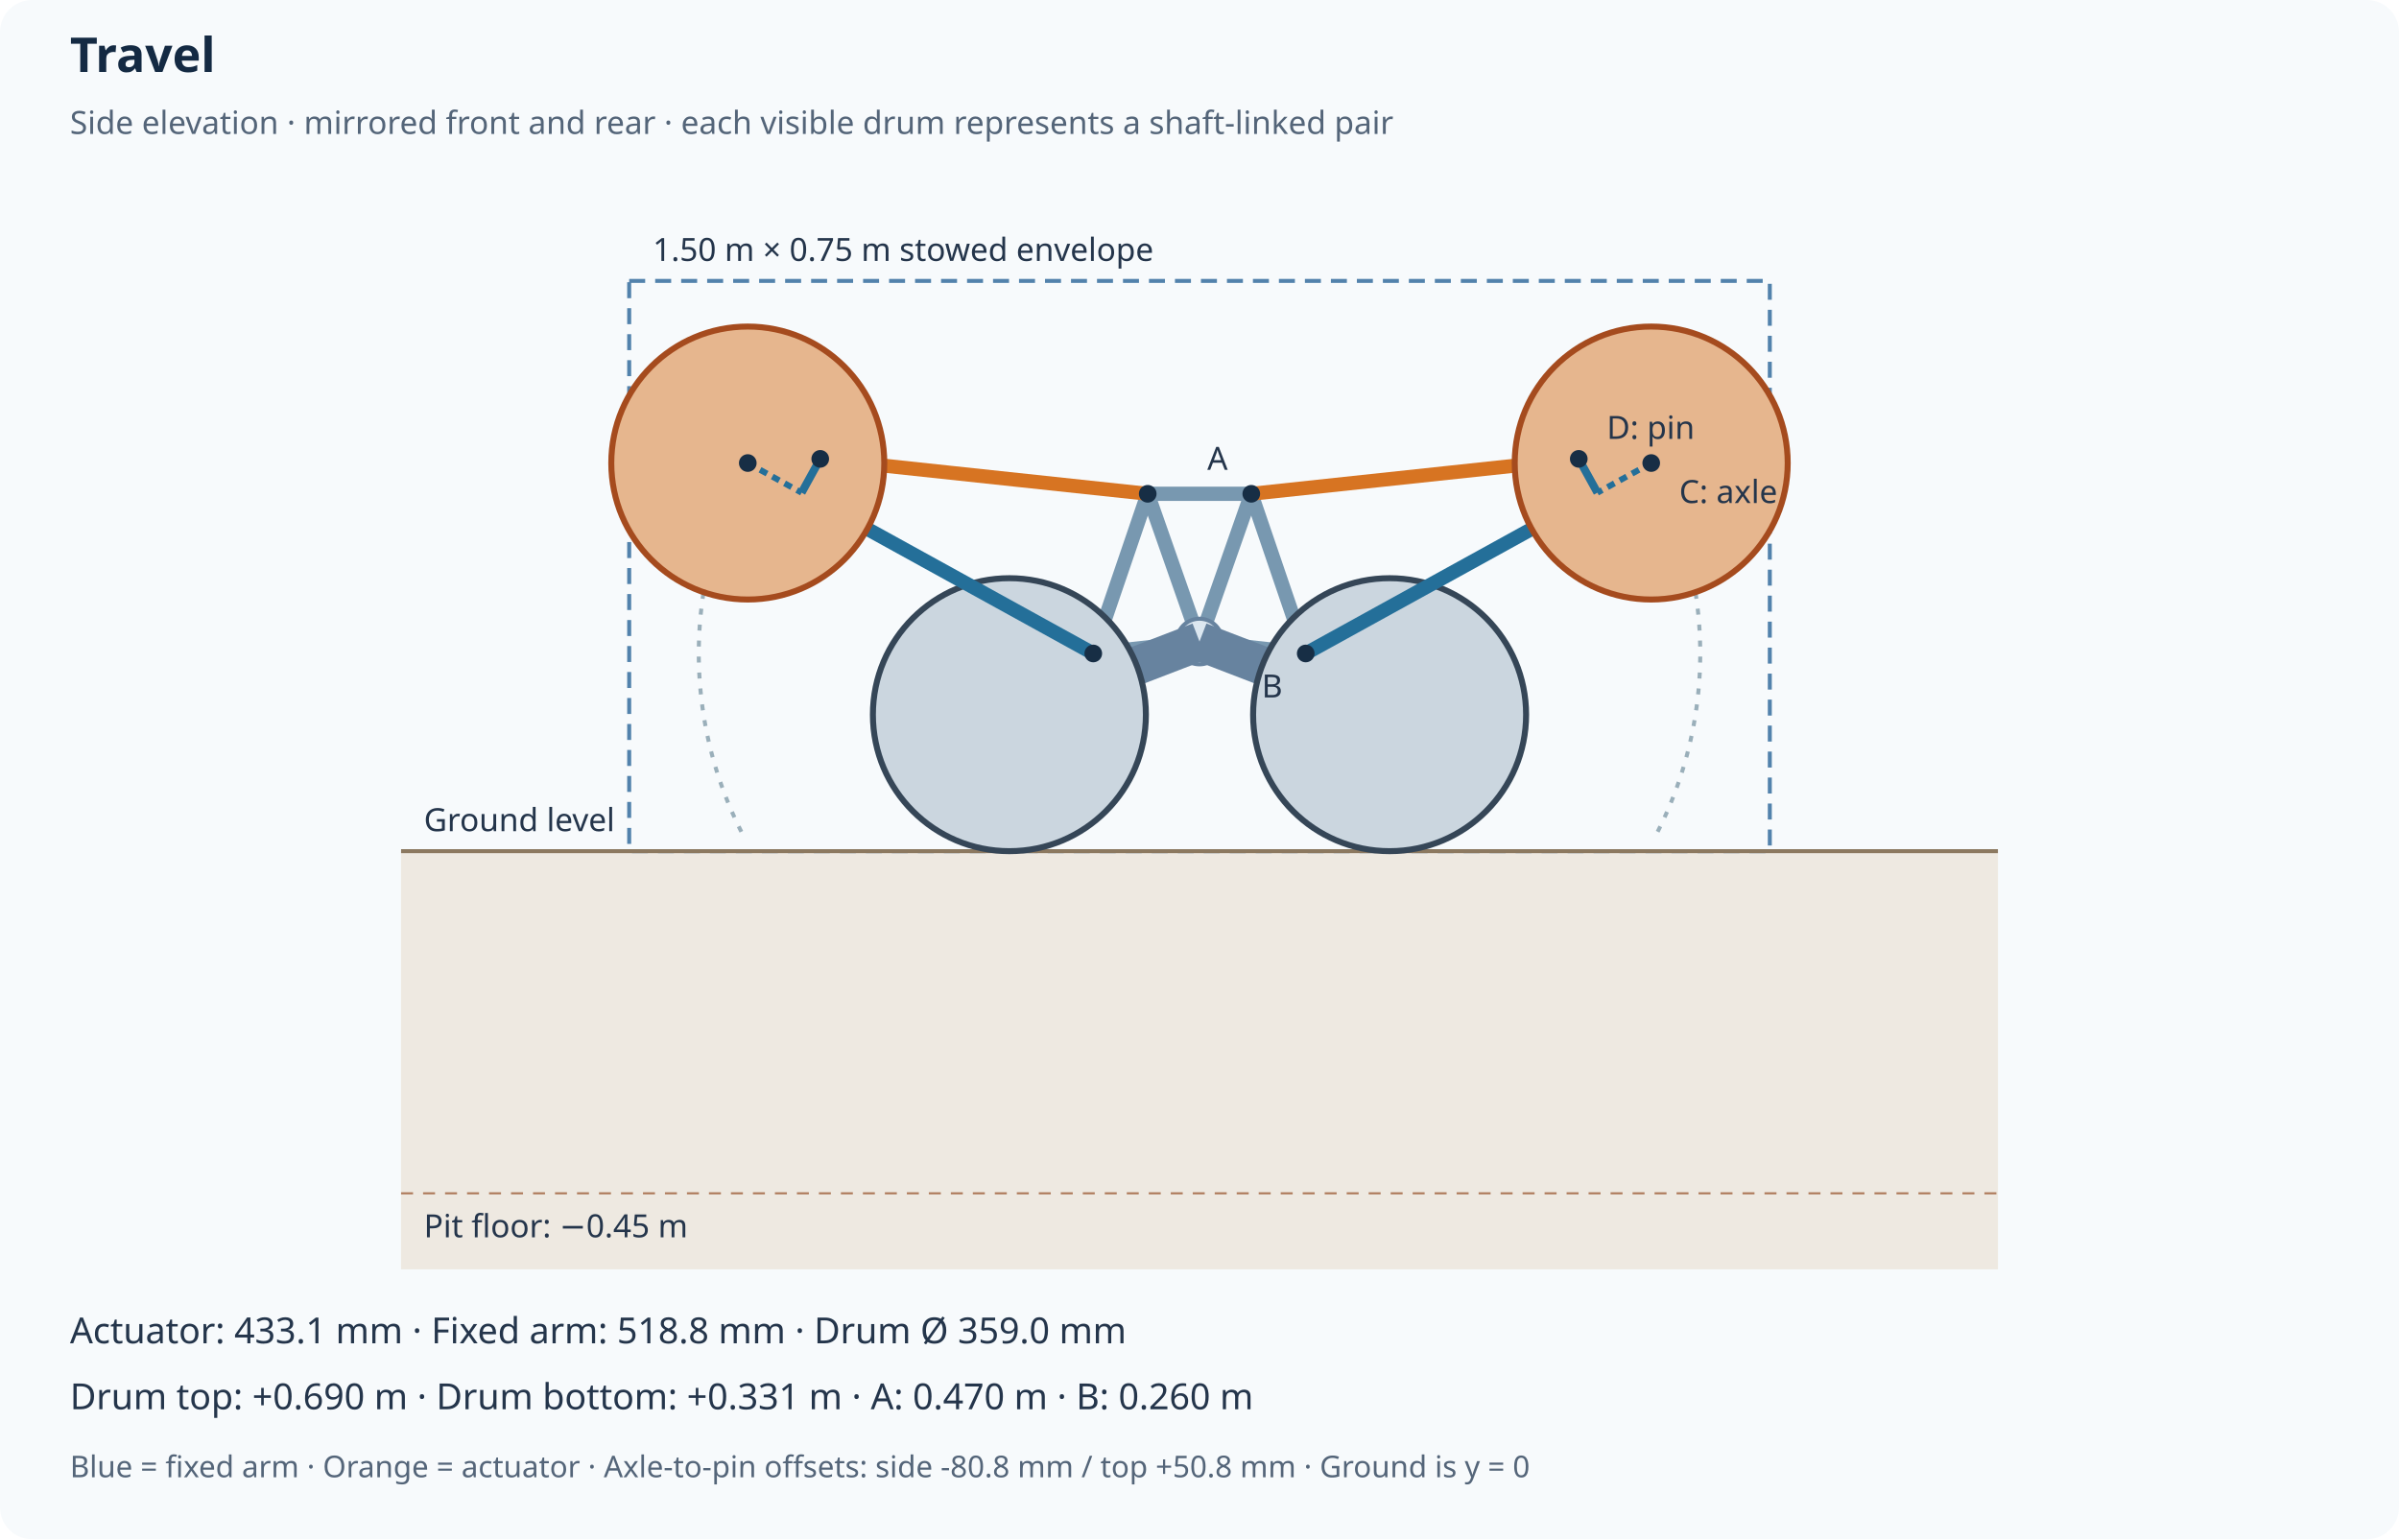
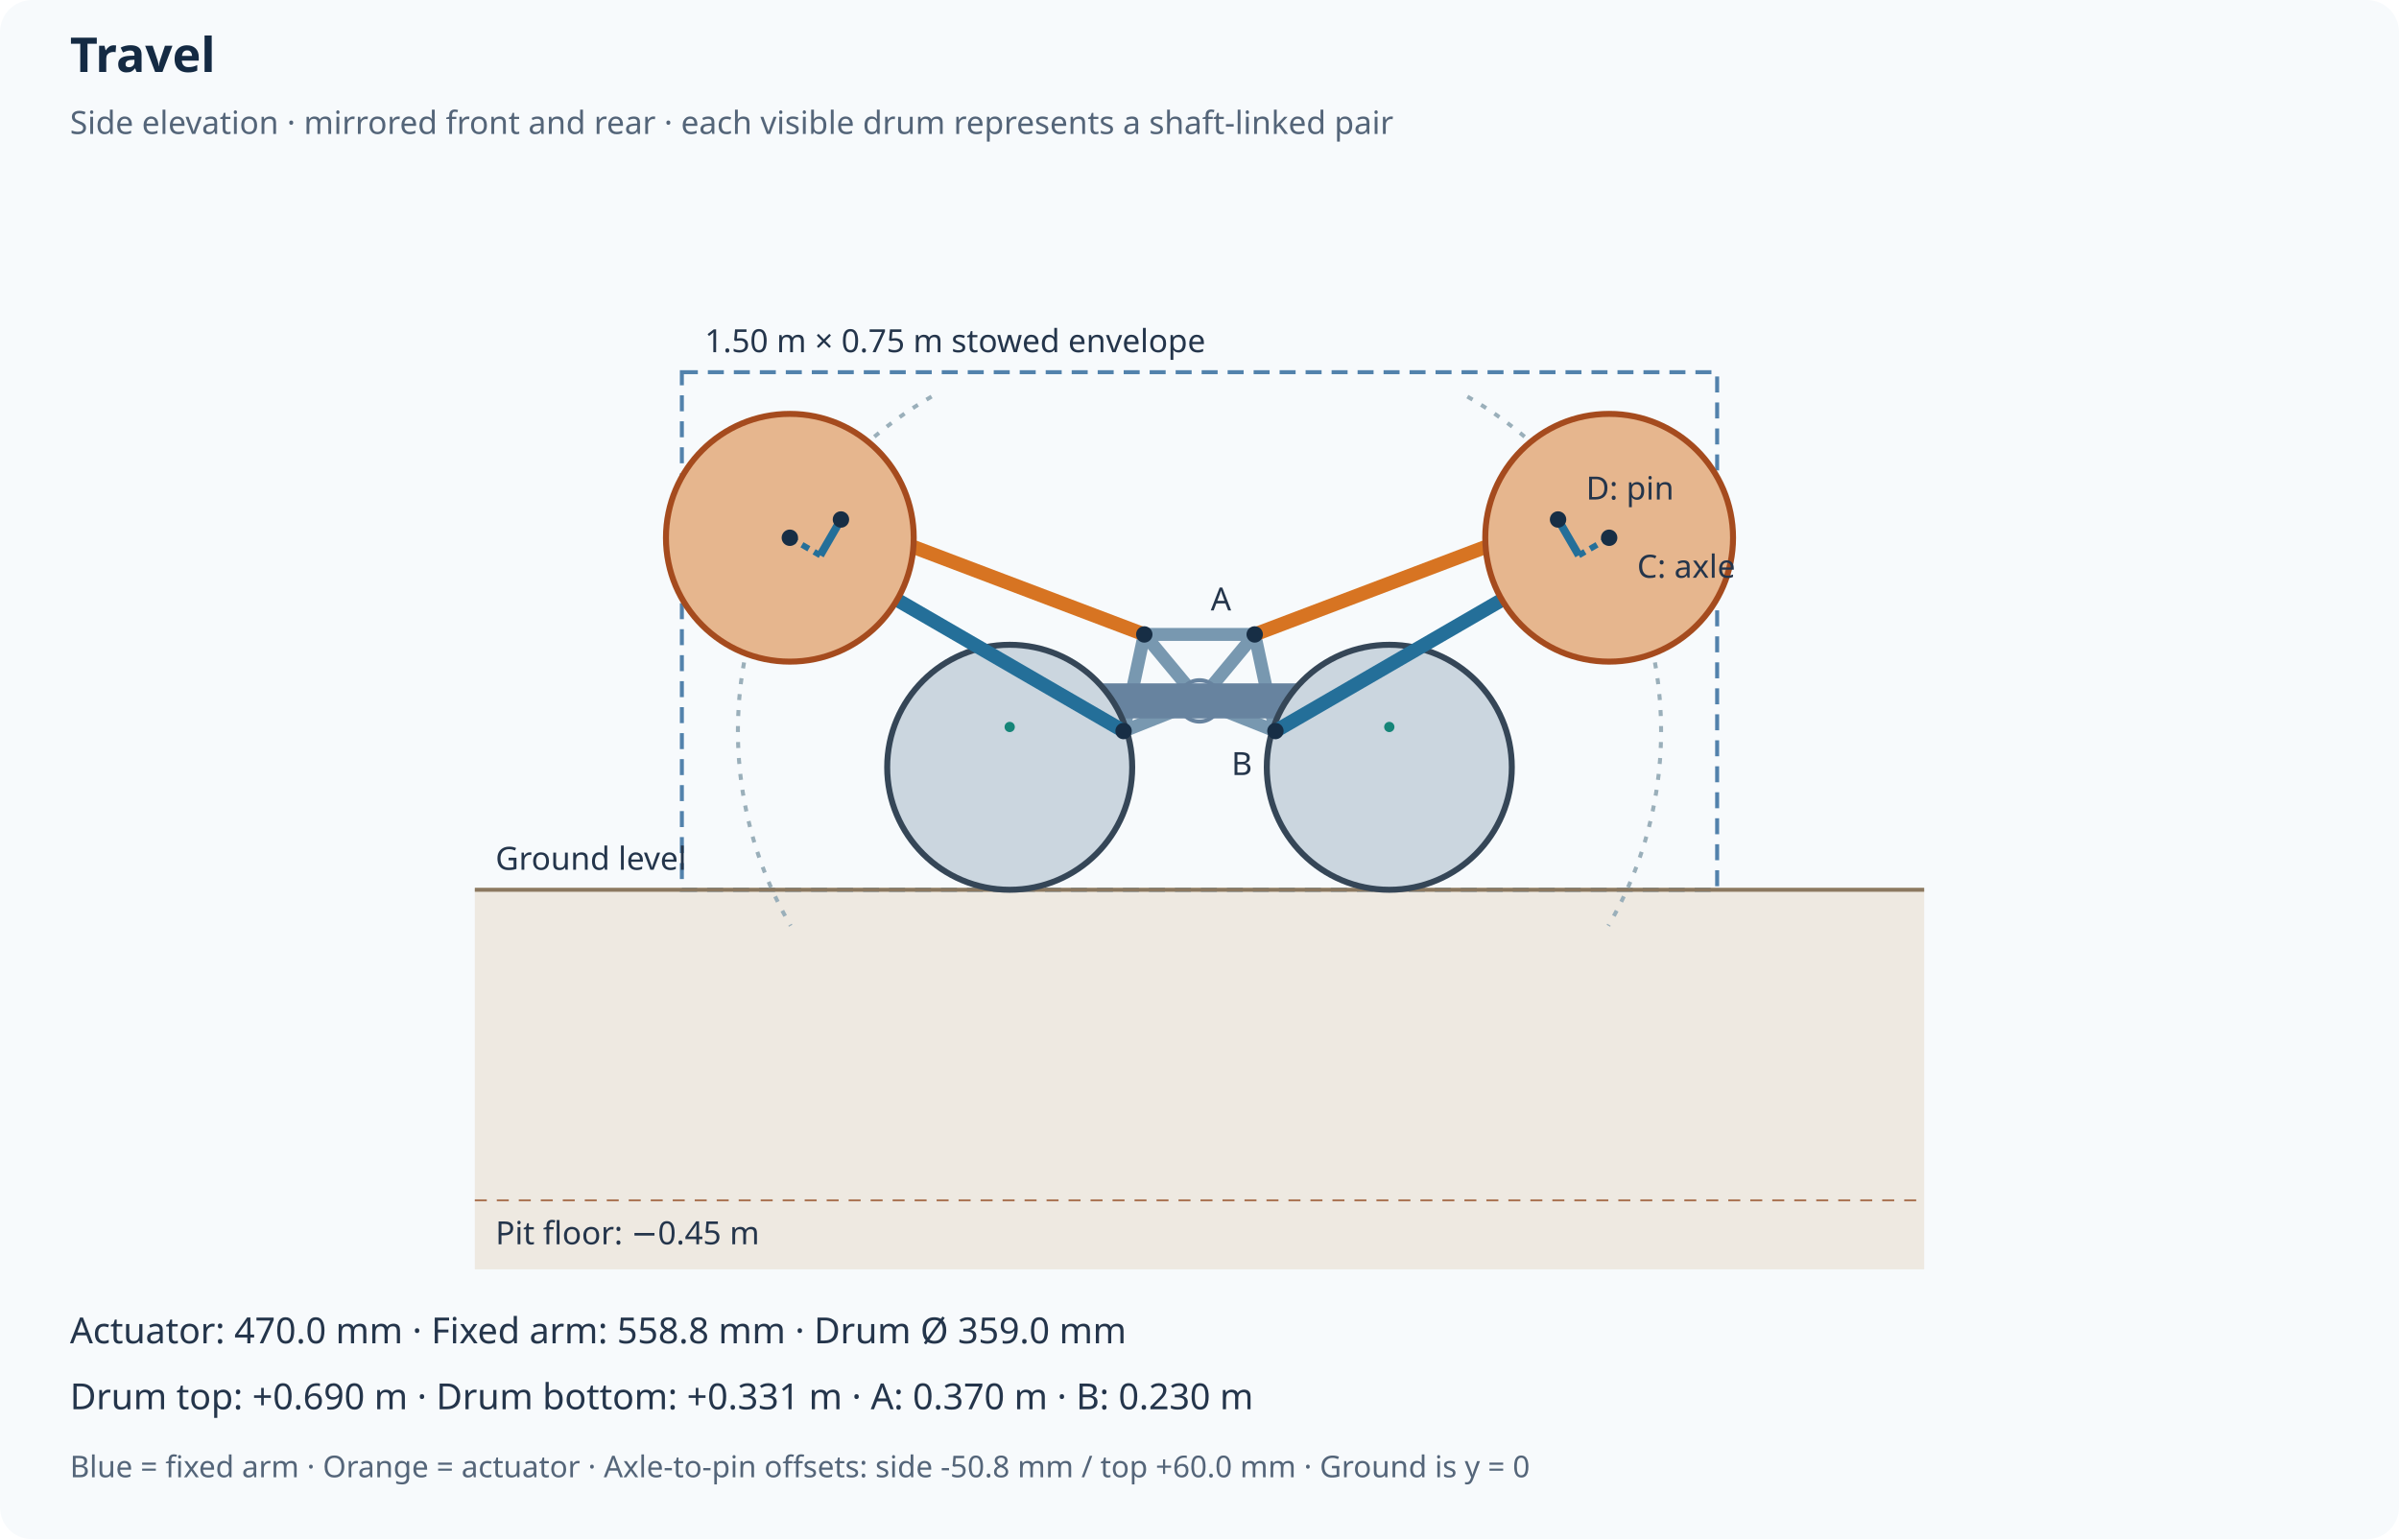
<svg xmlns="http://www.w3.org/2000/svg" viewBox="0 0 1200 770" role="img" aria-label="Travel">
  <rect width="1200" height="770" rx="16" fill="#f7fafc" />
  <text x="35" y="36" font-family="sans-serif" font-size="24" font-weight="700" fill="#142a43">Travel</text>
  <g font-family="sans-serif">
    <text x="35" y="67" font-size="16" fill="#546579">Side elevation · mirrored front and rear · each visible drum represents a shaft-linked pair</text>
-     <rect x="200.616" y="425.799" width="798.769" height="209.201" fill="#eee9e1" stroke="none" stroke-width="2" stroke-dasharray="" />
-     <rect x="314.725" y="140.524" width="570.549" height="285.275" fill="none" stroke="#5282ac" stroke-width="2" stroke-dasharray="8 5" />
-     <line x1="200.616" y1="425.799" x2="999.384" y2="425.799" stroke="#8c7960" stroke-width="2" stroke-dasharray="" />
-     <line x1="200.616" y1="596.963" x2="999.384" y2="596.963" stroke="#ac7756" stroke-width="1" stroke-dasharray="6 5" />
-     <line x1="600.000" y1="320.932" x2="625.903" y2="247.027" stroke="#7898b0" stroke-width="7.132" stroke-dasharray="" />
-     <line x1="600.000" y1="320.932" x2="653.137" y2="326.903" stroke="#7898b0" stroke-width="7.132" stroke-dasharray="" />
-     <line x1="600.000" y1="320.932" x2="574.097" y2="247.027" stroke="#7898b0" stroke-width="7.132" stroke-dasharray="" />
-     <line x1="600.000" y1="320.932" x2="546.863" y2="326.903" stroke="#7898b0" stroke-width="7.132" stroke-dasharray="" />
-     <line x1="625.903" y1="247.027" x2="653.137" y2="326.903" stroke="#7898b0" stroke-width="7.132" stroke-dasharray="" />
-     <line x1="574.097" y1="247.027" x2="546.863" y2="326.903" stroke="#7898b0" stroke-width="7.132" stroke-dasharray="" />
-     <line x1="625.903" y1="247.027" x2="574.097" y2="247.027" stroke="#7898b0" stroke-width="7.132" stroke-dasharray="" />
-     <circle cx="600.000" cy="320.932" r="11.411" stroke="#67839f" fill="#dce7f0" stroke-width="2" />
-     <line x1="600.000" y1="320.932" x2="504.908" y2="357.523" stroke="#67839f" stroke-width="19.323" stroke-dasharray="" />
-     <line x1="600.000" y1="320.932" x2="695.092" y2="357.523" stroke="#67839f" stroke-width="19.323" stroke-dasharray="" />
-     <circle cx="504.908" cy="357.523" r="68.276" stroke="#354657" fill="#cbd6df" stroke-width="3" />
-     <polyline points="388.68,208.92 387.06,211.13 385.47,213.36 383.91,215.61 382.38,217.89 380.88,220.18 379.41,222.50 377.98,224.84 376.57,227.19 375.21,229.57 373.87,231.96 372.57,234.37 371.30,236.80 370.06,239.25 368.86,241.72 367.70,244.20 366.57,246.69 365.47,249.21 364.41,251.73 363.38,254.27 362.39,256.83 361.43,259.40 360.51,261.98 359.63,264.58 358.78,267.18 357.97,269.80 357.20,272.43 356.46,275.07 355.76,277.72 355.09,280.38 354.46,283.05 353.87,285.73 353.32,288.41 352.80,291.11 352.32,293.80 351.88,296.51 351.48,299.22 351.11,301.94 350.79,304.66 350.50,307.39 350.24,310.12 350.03,312.85 349.85,315.59 349.72,318.32 349.62,321.06 349.55,323.80 349.53,326.54 349.54,329.29 349.60,332.03 349.69,334.77 349.81,337.51 349.98,340.24 350.18,342.98 350.43,345.71 350.71,348.43 351.02,351.16 351.38,353.87 351.77,356.59 352.21,359.29 352.67,362.00 353.18,364.69 353.72,367.38 354.30,370.06 354.92,372.73 355.58,375.39 356.27,378.04 357.00,380.68 357.76,383.32 358.57,385.94 359.40,388.55 360.28,391.15 361.19,393.73 362.14,396.31 363.12,398.86 364.14,401.41 365.19,403.94 366.28,406.46 367.40,408.96 368.56,411.44 369.75,413.91 370.97,416.37" fill="none" stroke="#9aafba" stroke-width="2" stroke-dasharray="3 5" />
-     <line x1="546.863" y1="326.903" x2="374.047" y2="231.638" stroke="#246f99" stroke-width="7" stroke-dasharray="" />
-     <line x1="400.962" y1="246.475" x2="410.291" y2="229.553" stroke="#246f99" stroke-width="4" stroke-dasharray="" />
-     <line x1="574.097" y1="247.027" x2="410.291" y2="229.553" stroke="#d77422" stroke-width="7" stroke-dasharray="" />
-     <circle cx="374.047" cy="231.638" r="68.276" stroke="#a54b1e" fill="#e6b68e" stroke-width="3" />
-     <line x1="374.047" y1="231.638" x2="400.962" y2="246.475" stroke="#246f99" stroke-width="3" stroke-dasharray="4 3" />
-     <line x1="400.962" y1="246.475" x2="410.291" y2="229.553" stroke="#246f99" stroke-width="4" stroke-dasharray="" />
-     <circle cx="374.047" cy="231.638" r="3.423" stroke="#172e45" fill="#172e45" stroke-width="2" />
-     <circle cx="410.291" cy="229.553" r="3.423" stroke="#172e45" fill="#172e45" stroke-width="2" />
-     <circle cx="574.097" cy="247.027" r="3.423" stroke="#172e45" fill="#172e45" stroke-width="2" />
-     <circle cx="546.863" cy="326.903" r="3.423" stroke="#172e45" fill="#172e45" stroke-width="2" />
-     <circle cx="695.092" cy="357.523" r="68.276" stroke="#354657" fill="#cbd6df" stroke-width="3" />
-     <polyline points="811.32,208.92 812.94,211.13 814.53,213.36 816.09,215.61 817.62,217.89 819.12,220.18 820.59,222.50 822.02,224.84 823.43,227.19 824.79,229.57 826.13,231.96 827.43,234.37 828.70,236.80 829.94,239.25 831.14,241.72 832.30,244.20 833.43,246.69 834.53,249.21 835.59,251.73 836.62,254.27 837.61,256.83 838.57,259.40 839.49,261.98 840.37,264.58 841.22,267.18 842.03,269.80 842.80,272.43 843.54,275.07 844.24,277.72 844.91,280.38 845.54,283.05 846.13,285.73 846.68,288.41 847.20,291.11 847.68,293.80 848.12,296.51 848.52,299.22 848.89,301.94 849.21,304.66 849.50,307.39 849.76,310.12 849.97,312.85 850.15,315.59 850.28,318.32 850.38,321.06 850.45,323.80 850.47,326.54 850.46,329.29 850.40,332.03 850.31,334.77 850.19,337.51 850.02,340.24 849.82,342.98 849.57,345.71 849.29,348.43 848.98,351.16 848.62,353.87 848.23,356.59 847.79,359.29 847.33,362.00 846.82,364.69 846.28,367.38 845.70,370.06 845.08,372.73 844.42,375.39 843.73,378.04 843.00,380.68 842.24,383.32 841.43,385.94 840.60,388.55 839.72,391.15 838.81,393.73 837.86,396.31 836.88,398.86 835.86,401.41 834.81,403.94 833.72,406.46 832.60,408.96 831.44,411.44 830.25,413.91 829.03,416.37" fill="none" stroke="#9aafba" stroke-width="2" stroke-dasharray="3 5" />
-     <line x1="653.137" y1="326.903" x2="825.953" y2="231.638" stroke="#246f99" stroke-width="7" stroke-dasharray="" />
-     <line x1="799.038" y1="246.475" x2="789.709" y2="229.553" stroke="#246f99" stroke-width="4" stroke-dasharray="" />
-     <line x1="625.903" y1="247.027" x2="789.709" y2="229.553" stroke="#d77422" stroke-width="7" stroke-dasharray="" />
-     <circle cx="825.953" cy="231.638" r="68.276" stroke="#a54b1e" fill="#e6b68e" stroke-width="3" />
-     <line x1="825.953" y1="231.638" x2="799.038" y2="246.475" stroke="#246f99" stroke-width="3" stroke-dasharray="4 3" />
-     <line x1="799.038" y1="246.475" x2="789.709" y2="229.553" stroke="#246f99" stroke-width="4" stroke-dasharray="" />
-     <circle cx="825.953" cy="231.638" r="3.423" stroke="#172e45" fill="#172e45" stroke-width="2" />
-     <circle cx="789.709" cy="229.553" r="3.423" stroke="#172e45" fill="#172e45" stroke-width="2" />
-     <circle cx="625.903" cy="247.027" r="3.423" stroke="#172e45" fill="#172e45" stroke-width="2" />
-     <circle cx="653.137" cy="326.903" r="3.423" stroke="#172e45" fill="#172e45" stroke-width="2" />
-     <text x="603.90" y="235.03" font-size="16" fill="#24354b">A</text>
-     <text x="631.14" y="348.90" font-size="16" fill="#24354b">B</text>
-     <text x="839.95" y="251.64" font-size="16" fill="#24354b">C: axle</text>
-     <text x="326.53" y="130.52" font-size="16" fill="#24354b">1.50 m × 0.75 m stowed envelope</text>
-     <text x="212.03" y="415.80" font-size="16" fill="#24354b">Ground level</text>
-     <text x="212.03" y="618.96" font-size="16" fill="#24354b">Pit floor: −0.45 m</text>
-     <text x="803.71" y="219.55" font-size="16" fill="#24354b">D: pin</text>
-     <text x="35" y="672" font-size="18" fill="#24354b">Actuator: 433.1 mm · Fixed arm: 518.8 mm · Drum Ø 359.0 mm</text>
-     <text x="35" y="705" font-size="18" fill="#24354b">Drum top: +0.690 m · Drum bottom: +0.331 m · A: 0.470 m · B: 0.260 m</text>
-     <text x="35" y="739" font-size="15" fill="#546579">Blue = fixed arm · Orange = actuator · Axle-to-pin offsets: side -80.8 mm / top +50.8 mm · Ground is y = 0</text>
+     <rect x="237.501" y="445.120" width="724.998" height="189.880" fill="#eee9e1" stroke="none" stroke-width="2" stroke-dasharray="" />
+     <rect x="341.072" y="186.192" width="517.855" height="258.928" fill="none" stroke="#5282ac" stroke-width="2" stroke-dasharray="8 5" />
+     <line x1="237.501" y1="445.120" x2="962.499" y2="445.120" stroke="#8c7960" stroke-width="2" stroke-dasharray="" />
+     <line x1="237.501" y1="600.476" x2="962.499" y2="600.476" stroke="#ac7756" stroke-width="1" stroke-dasharray="6 5" />
+     <line x1="600.000" y1="350.628" x2="627.619" y2="317.382" stroke="#7898b0" stroke-width="6.473" stroke-dasharray="" />
+     <line x1="600.000" y1="350.628" x2="637.976" y2="365.715" stroke="#7898b0" stroke-width="6.473" stroke-dasharray="" />
+     <line x1="600.000" y1="350.628" x2="572.381" y2="317.382" stroke="#7898b0" stroke-width="6.473" stroke-dasharray="" />
+     <line x1="600.000" y1="350.628" x2="562.024" y2="365.715" stroke="#7898b0" stroke-width="6.473" stroke-dasharray="" />
+     <line x1="627.619" y1="317.382" x2="637.976" y2="365.715" stroke="#7898b0" stroke-width="6.473" stroke-dasharray="" />
+     <line x1="572.381" y1="317.382" x2="562.024" y2="365.715" stroke="#7898b0" stroke-width="6.473" stroke-dasharray="" />
+     <line x1="627.619" y1="317.382" x2="572.381" y2="317.382" stroke="#7898b0" stroke-width="6.473" stroke-dasharray="" />
+     <circle cx="600.000" cy="350.628" r="10.357" stroke="#67839f" fill="#dce7f0" stroke-width="2" />
+     <line x1="516.021" y1="350.628" x2="683.979" y2="350.628" stroke="#67839f" stroke-width="17.538" stroke-dasharray="" />
+     <line x1="516.021" y1="350.628" x2="505.060" y2="363.671" stroke="#526a7b" stroke-width="2" stroke-dasharray="4 3" />
+     <line x1="683.979" y1="350.628" x2="694.940" y2="363.671" stroke="#526a7b" stroke-width="2" stroke-dasharray="4 3" />
+     <circle cx="505.060" cy="383.840" r="61.280" stroke="#354657" fill="#cbd6df" stroke-width="3" />
+     <circle cx="505.060" cy="363.671" r="2.071" stroke="#168578" fill="#168578" stroke-width="1" />
+     <polyline points="465.99,198.40 462.71,200.33 459.46,202.32 456.26,204.37 453.09,206.49 449.97,208.67 446.89,210.92 443.86,213.22 440.88,215.58 437.94,218.00 435.05,220.48 432.20,223.01 429.41,225.60 426.67,228.25 423.99,230.94 421.35,233.69 418.78,236.50 416.25,239.35 413.79,242.25 411.38,245.20 409.03,248.20 406.74,251.24 404.51,254.33 402.35,257.46 400.24,260.63 398.20,263.84 396.22,267.09 394.30,270.39 392.46,273.71 390.67,277.08 388.96,280.48 387.31,283.91 385.73,287.37 384.22,290.87 382.77,294.39 381.40,297.94 380.10,301.52 378.87,305.12 377.71,308.75 376.62,312.40 375.60,316.07 374.66,319.76 373.79,323.46 372.99,327.19 372.27,330.92 371.62,334.68 371.04,338.44 370.54,342.21 370.12,346.00 369.76,349.79 369.49,353.59 369.29,357.39 369.16,361.19 369.11,365.00 369.13,368.81 369.23,372.61 369.40,376.42 369.65,380.22 369.98,384.01 370.37,387.80 370.85,391.58 371.39,395.34 372.02,399.10 372.71,402.84 373.48,406.57 374.32,410.29 375.24,413.98 376.23,417.66 377.29,421.31 378.42,424.95 379.63,428.56 380.90,432.15 382.25,435.71 383.67,439.24 385.15,442.75 386.71,446.23 388.33,449.67 390.02,453.08 391.78,456.46 393.60,459.80 395.49,463.11" fill="none" stroke="#9aafba" stroke-width="2" stroke-dasharray="3 5" />
+     <line x1="562.024" y1="365.715" x2="395.090" y2="269.016" stroke="#246f99" stroke-width="7" stroke-dasharray="" />
+     <line x1="410.266" y1="277.807" x2="420.649" y2="259.883" stroke="#246f99" stroke-width="4" stroke-dasharray="" />
+     <line x1="572.381" y1="317.382" x2="420.649" y2="259.883" stroke="#d77422" stroke-width="7" stroke-dasharray="" />
+     <circle cx="395.090" cy="269.016" r="61.970" stroke="#a54b1e" fill="#e6b68e" stroke-width="3" />
+     <line x1="395.090" y1="269.016" x2="410.266" y2="277.807" stroke="#246f99" stroke-width="3" stroke-dasharray="4 3" />
+     <line x1="410.266" y1="277.807" x2="420.649" y2="259.883" stroke="#246f99" stroke-width="4" stroke-dasharray="" />
+     <circle cx="395.090" cy="269.016" r="3.107" stroke="#172e45" fill="#172e45" stroke-width="2" />
+     <circle cx="420.649" cy="259.883" r="3.107" stroke="#172e45" fill="#172e45" stroke-width="2" />
+     <circle cx="572.381" cy="317.382" r="3.107" stroke="#172e45" fill="#172e45" stroke-width="2" />
+     <circle cx="562.024" cy="365.715" r="3.107" stroke="#172e45" fill="#172e45" stroke-width="2" />
+     <circle cx="694.940" cy="383.840" r="61.280" stroke="#354657" fill="#cbd6df" stroke-width="3" />
+     <circle cx="694.940" cy="363.671" r="2.071" stroke="#168578" fill="#168578" stroke-width="1" />
+     <polyline points="734.01,198.40 737.29,200.33 740.54,202.32 743.74,204.37 746.91,206.49 750.03,208.67 753.11,210.92 756.14,213.22 759.12,215.58 762.06,218.00 764.95,220.48 767.80,223.01 770.59,225.60 773.33,228.25 776.01,230.94 778.65,233.69 781.22,236.50 783.75,239.35 786.21,242.25 788.62,245.20 790.97,248.20 793.26,251.24 795.49,254.33 797.65,257.46 799.76,260.63 801.80,263.84 803.78,267.09 805.70,270.39 807.54,273.71 809.33,277.08 811.04,280.48 812.69,283.91 814.27,287.37 815.78,290.87 817.23,294.39 818.60,297.94 819.90,301.52 821.13,305.12 822.29,308.75 823.38,312.40 824.40,316.07 825.34,319.76 826.21,323.46 827.01,327.19 827.73,330.92 828.38,334.68 828.96,338.44 829.46,342.21 829.88,346.00 830.24,349.79 830.51,353.59 830.71,357.39 830.84,361.19 830.89,365.00 830.87,368.81 830.77,372.61 830.60,376.42 830.35,380.22 830.02,384.01 829.63,387.80 829.15,391.58 828.61,395.34 827.98,399.10 827.29,402.84 826.52,406.57 825.68,410.29 824.76,413.98 823.77,417.66 822.71,421.31 821.58,424.95 820.37,428.56 819.10,432.15 817.75,435.71 816.33,439.24 814.85,442.75 813.29,446.23 811.67,449.67 809.98,453.08 808.22,456.46 806.40,459.80 804.51,463.11" fill="none" stroke="#9aafba" stroke-width="2" stroke-dasharray="3 5" />
+     <line x1="637.976" y1="365.715" x2="804.910" y2="269.016" stroke="#246f99" stroke-width="7" stroke-dasharray="" />
+     <line x1="789.734" y1="277.807" x2="779.351" y2="259.883" stroke="#246f99" stroke-width="4" stroke-dasharray="" />
+     <line x1="627.619" y1="317.382" x2="779.351" y2="259.883" stroke="#d77422" stroke-width="7" stroke-dasharray="" />
+     <circle cx="804.910" cy="269.016" r="61.970" stroke="#a54b1e" fill="#e6b68e" stroke-width="3" />
+     <line x1="804.910" y1="269.016" x2="789.734" y2="277.807" stroke="#246f99" stroke-width="3" stroke-dasharray="4 3" />
+     <line x1="789.734" y1="277.807" x2="779.351" y2="259.883" stroke="#246f99" stroke-width="4" stroke-dasharray="" />
+     <circle cx="804.910" cy="269.016" r="3.107" stroke="#172e45" fill="#172e45" stroke-width="2" />
+     <circle cx="779.351" cy="259.883" r="3.107" stroke="#172e45" fill="#172e45" stroke-width="2" />
+     <circle cx="627.619" cy="317.382" r="3.107" stroke="#172e45" fill="#172e45" stroke-width="2" />
+     <circle cx="637.976" cy="365.715" r="3.107" stroke="#172e45" fill="#172e45" stroke-width="2" />
+     <text x="605.62" y="305.38" font-size="16" fill="#24354b">A</text>
+     <text x="615.98" y="387.72" font-size="16" fill="#24354b">B</text>
+     <text x="818.91" y="289.02" font-size="16" fill="#24354b">C: axle</text>
+     <text x="352.52" y="176.19" font-size="16" fill="#24354b">1.50 m × 0.75 m stowed envelope</text>
+     <text x="247.86" y="435.12" font-size="16" fill="#24354b">Ground level</text>
+     <text x="247.86" y="622.48" font-size="16" fill="#24354b">Pit floor: −0.45 m</text>
+     <text x="793.35" y="249.88" font-size="16" fill="#24354b">D: pin</text>
+     <text x="35" y="672" font-size="18" fill="#24354b">Actuator: 470.0 mm · Fixed arm: 558.8 mm · Drum Ø 359.0 mm</text>
+     <text x="35" y="705" font-size="18" fill="#24354b">Drum top: +0.690 m · Drum bottom: +0.331 m · A: 0.370 m · B: 0.230 m</text>
+     <text x="35" y="739" font-size="15" fill="#546579">Blue = fixed arm · Orange = actuator · Axle-to-pin offsets: side -50.8 mm / top +60.0 mm · Ground is y = 0</text>
  </g>
</svg>
